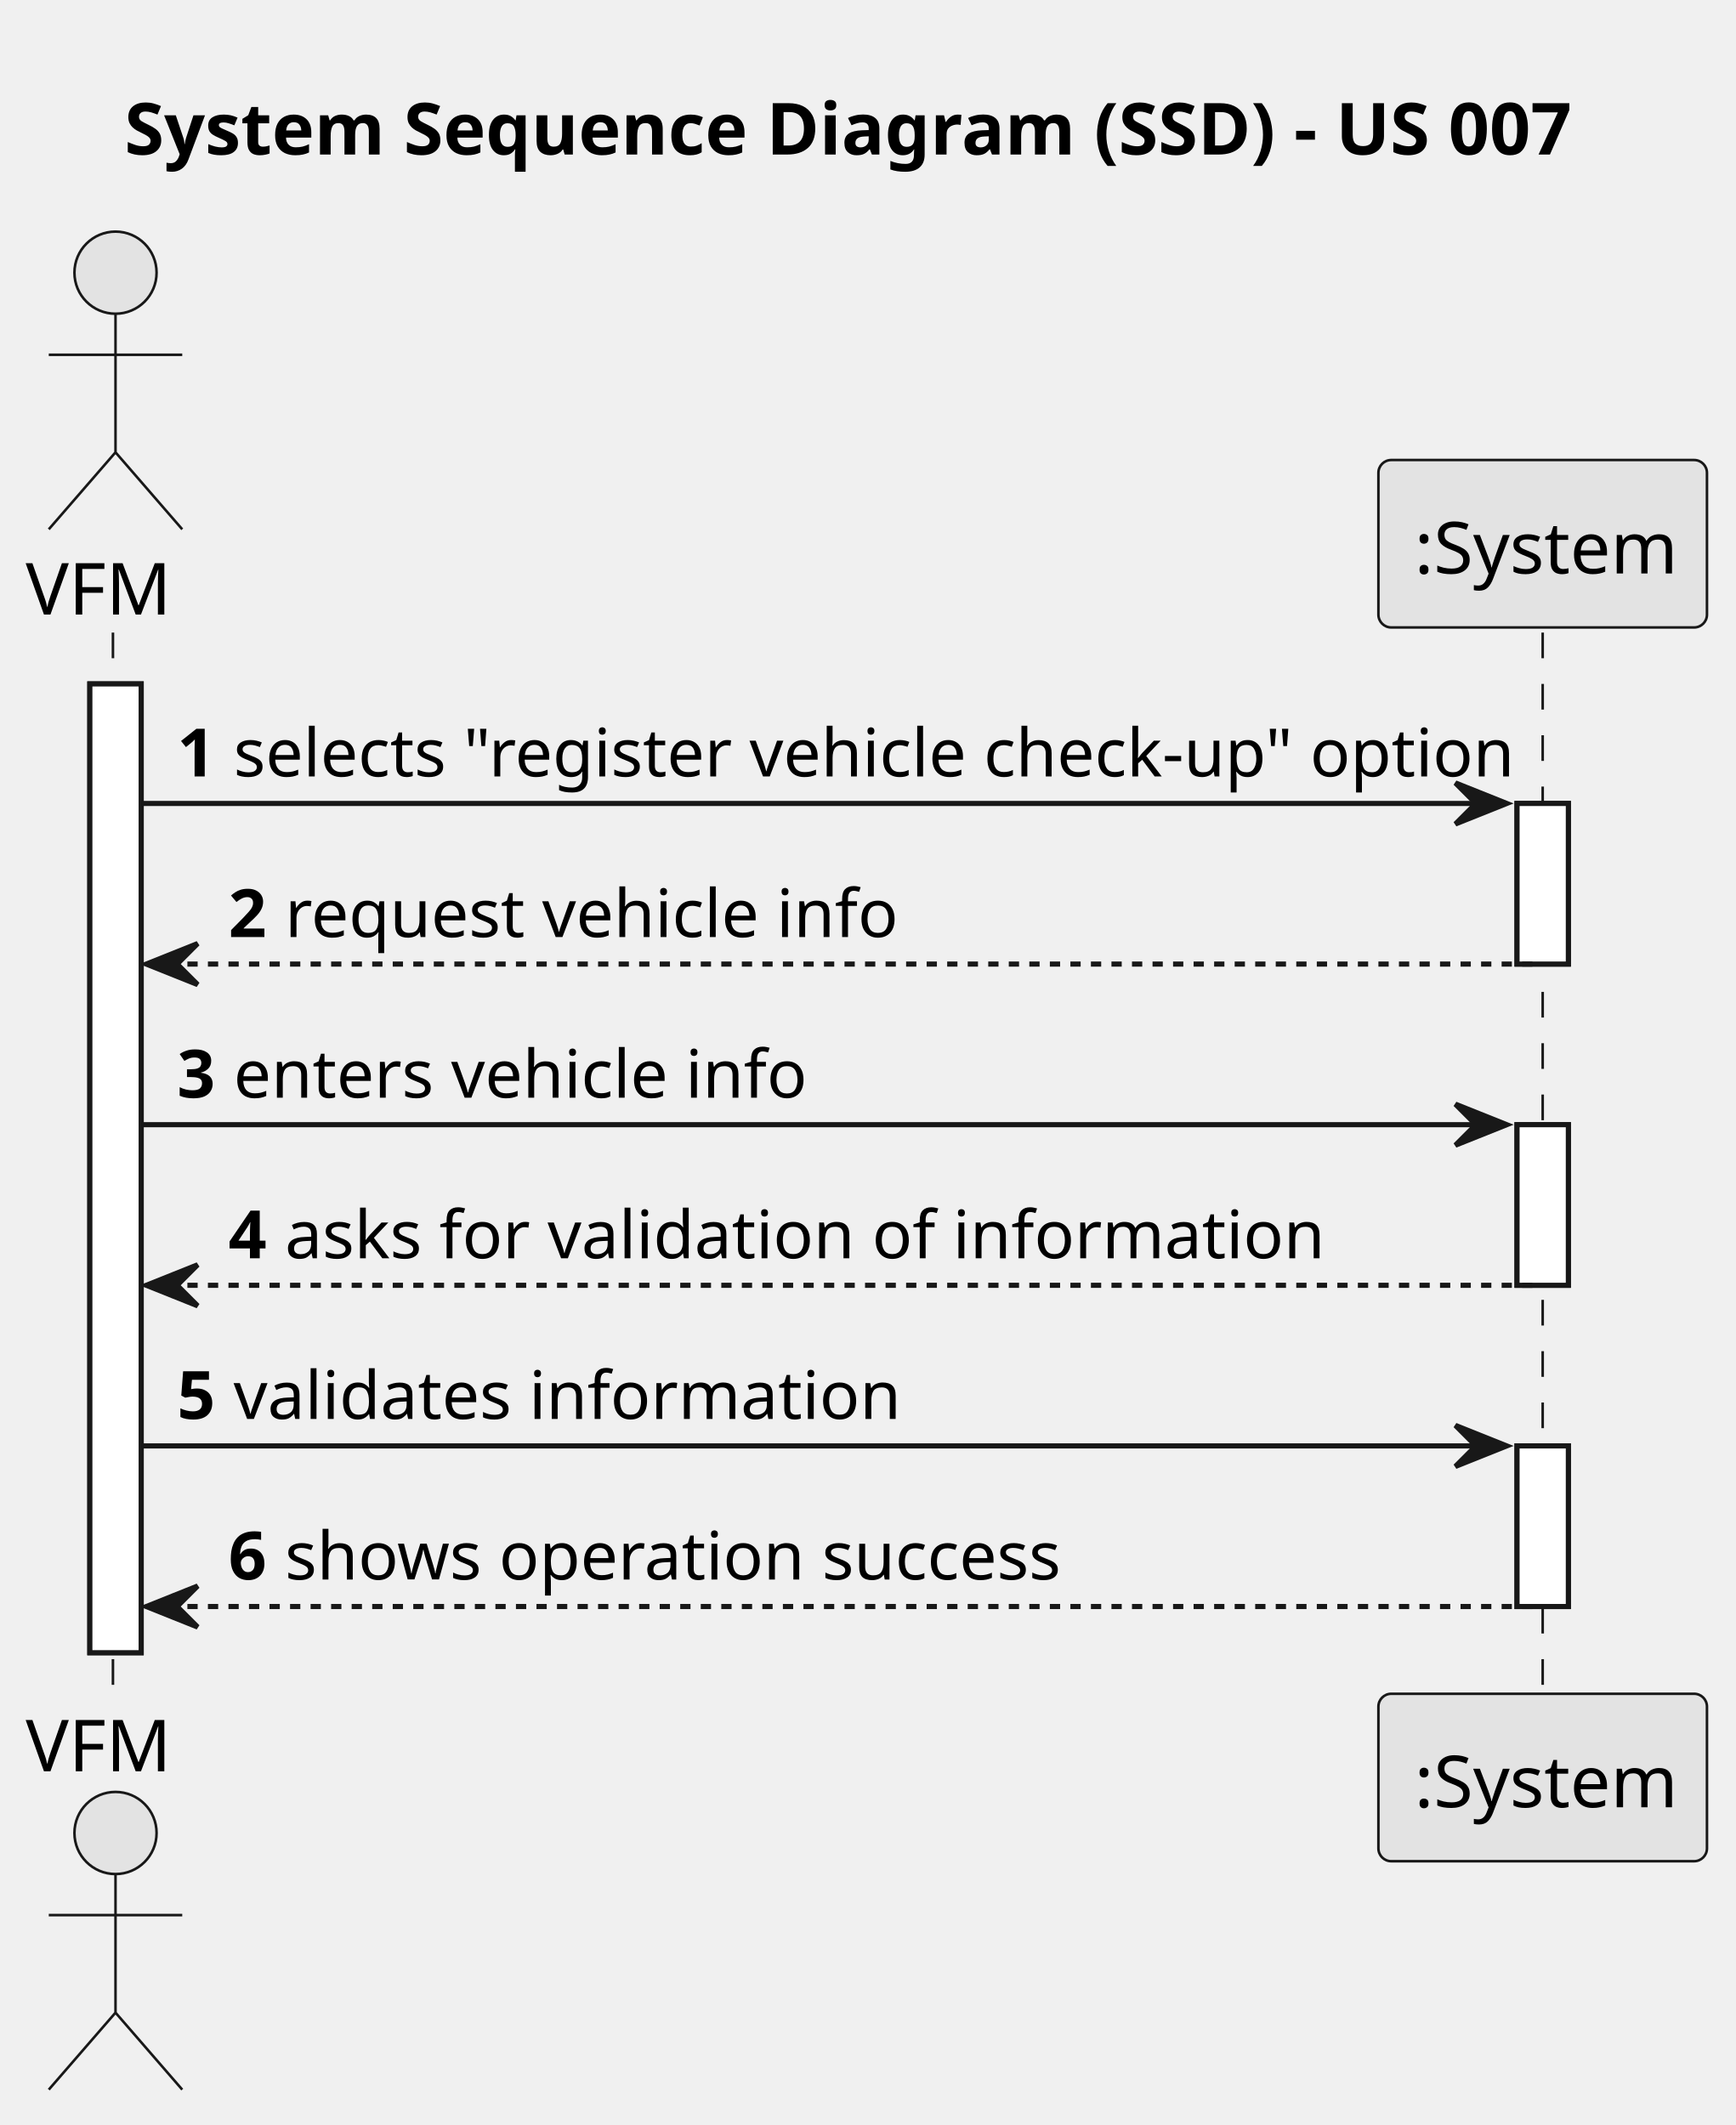
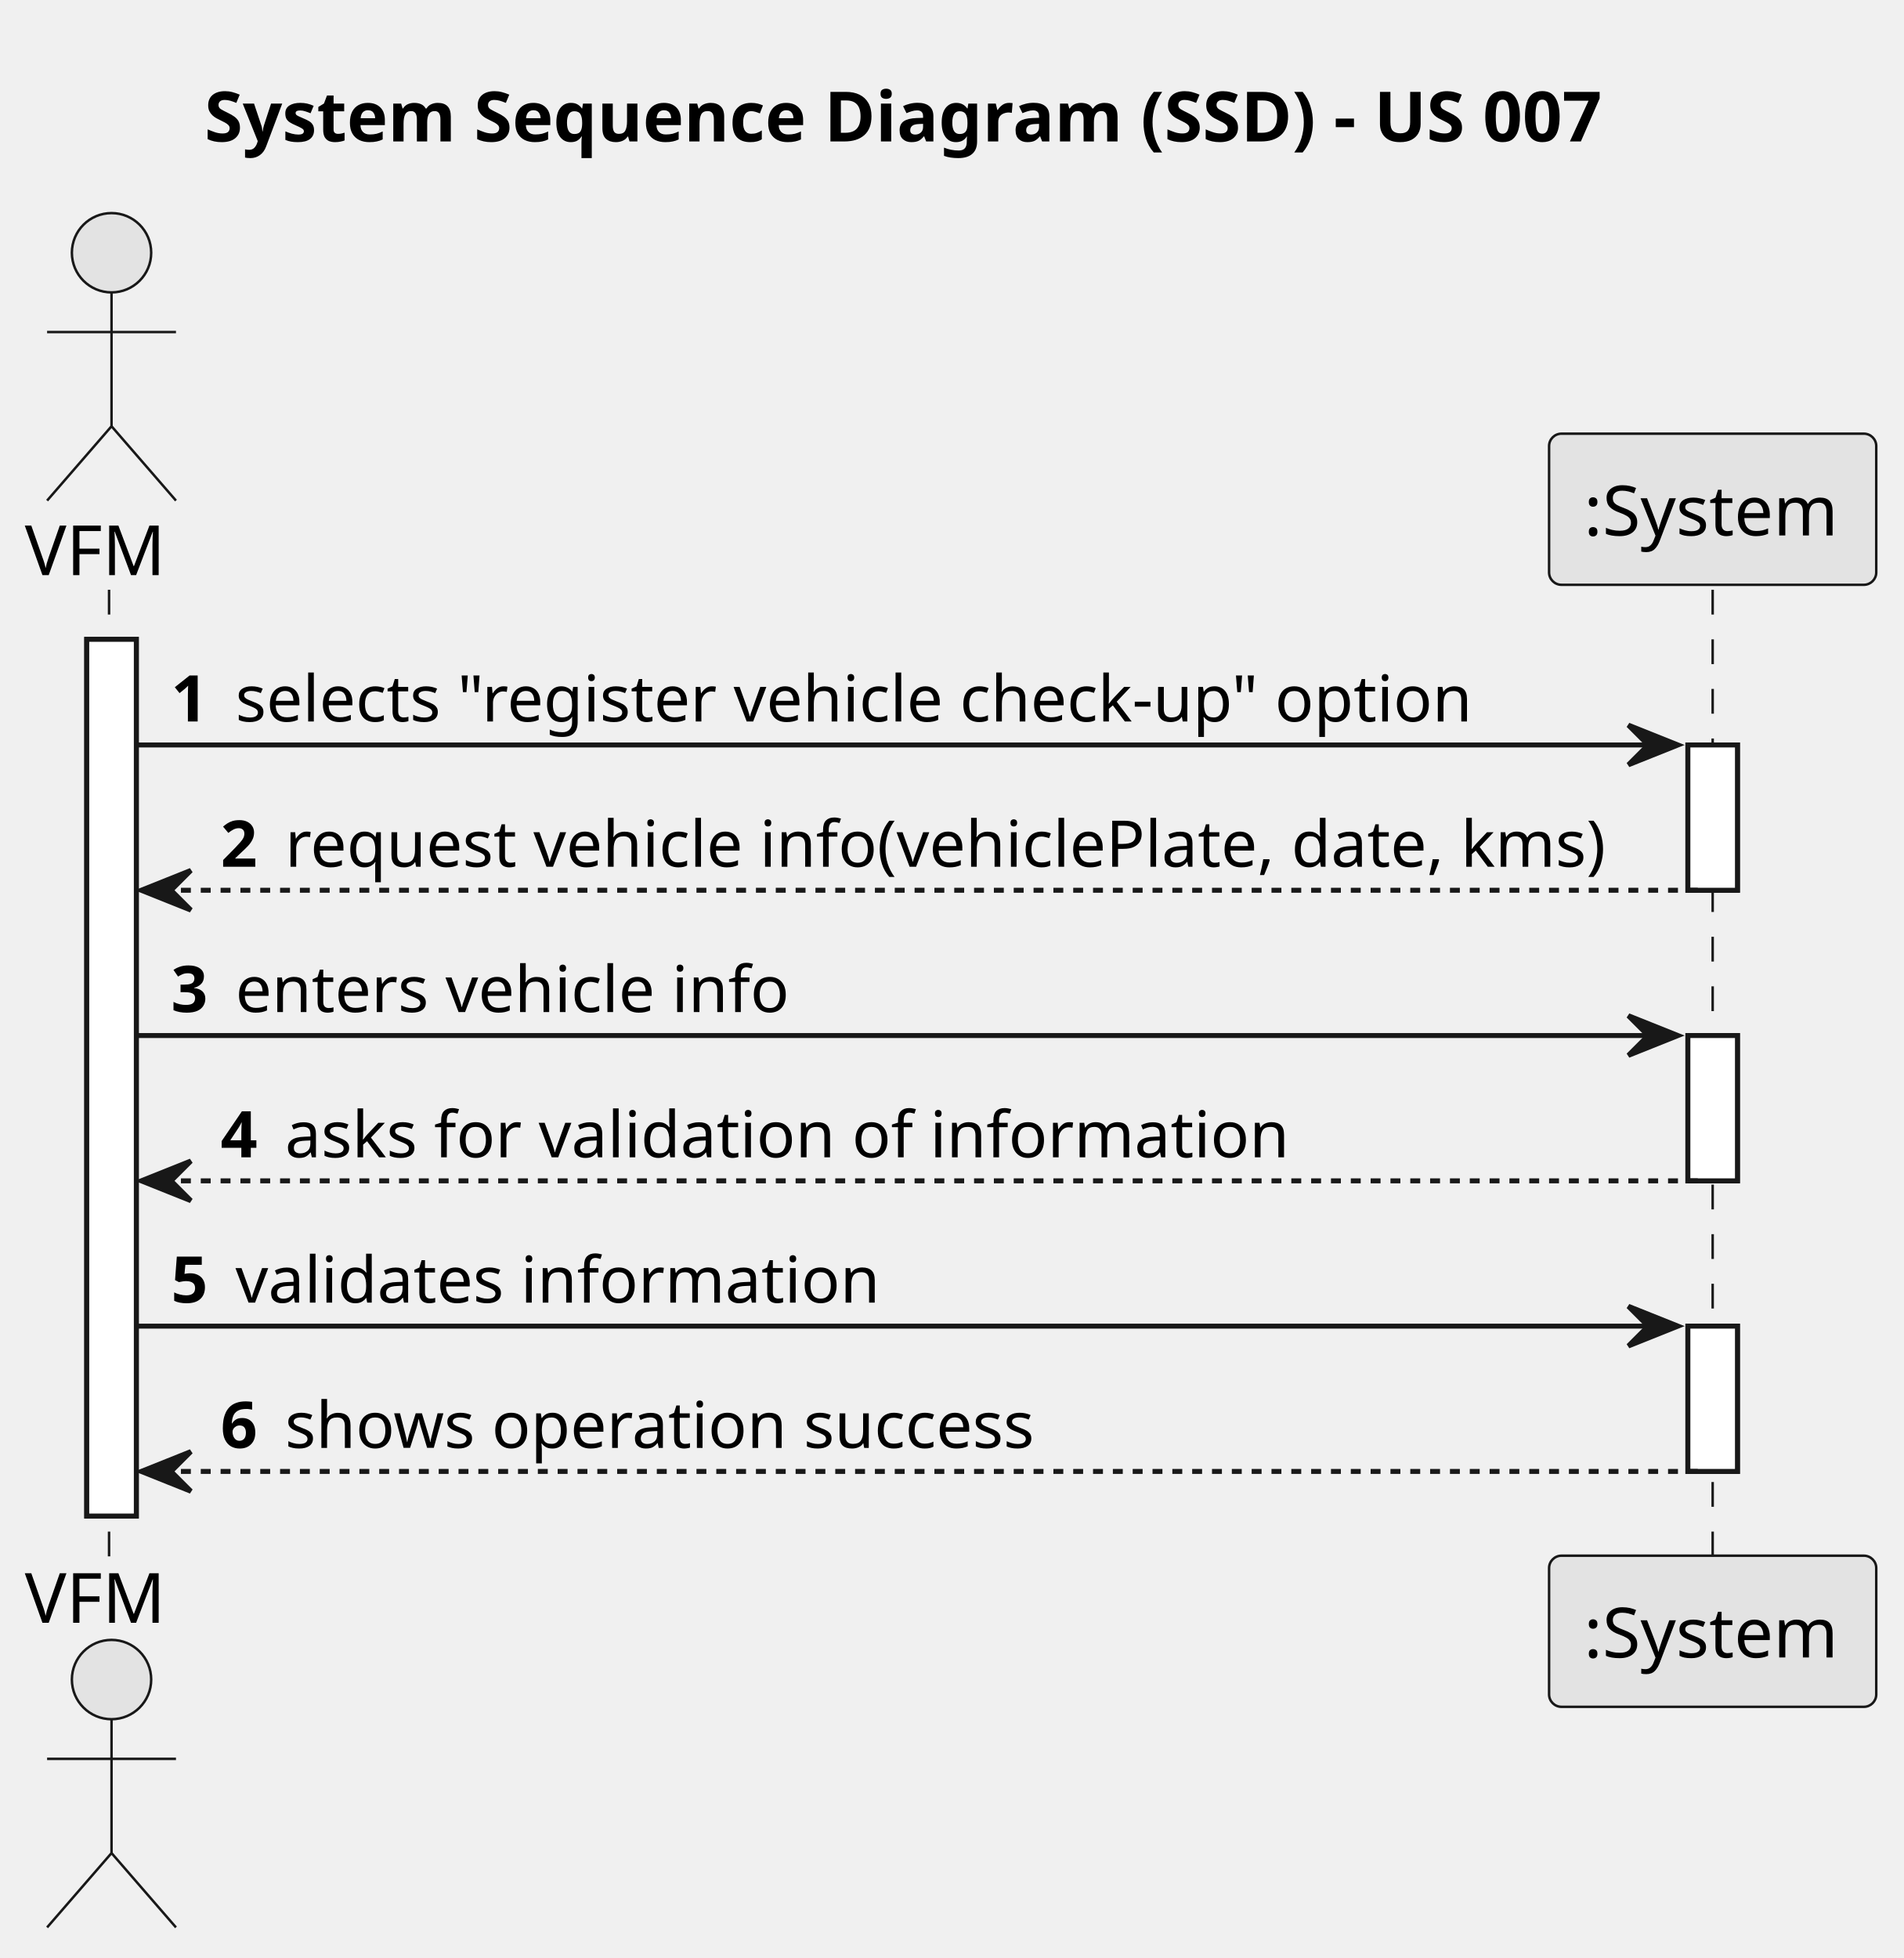
- <svg xmlns="http://www.w3.org/2000/svg" contentStyleType="text/css" height="414px" preserveAspectRatio="none" style="width:338px;height:414px;background:#FFFFFF;" version="1.1" viewBox="0 0 338 414" width="338px" zoomAndPan="magnify">
+ <svg xmlns="http://www.w3.org/2000/svg" contentStyleType="text/css" height="395px" preserveAspectRatio="none" style="width:384px;height:395px;background:#FFFFFF;" version="1.1" viewBox="0 0 384 395" width="384px" zoomAndPan="magnify">
  <defs />
  <g>
-     <text fill="#000000" font-family="sans-serif" font-size="14" font-weight="bold" lengthAdjust="spacing" textLength="288" x="24.25" y="30.107">System Sequence Diagram (SSD) - US 007</text>
-     <rect fill="#FFFFFF" height="188.746" style="stroke:#181818;stroke-width:1.0;" width="10" x="17.5" y="133.242" />
-     <rect fill="#FFFFFF" height="31.291" style="stroke:#181818;stroke-width:1.0;" width="10" x="295.5" y="156.533" />
-     <rect fill="#FFFFFF" height="31.291" style="stroke:#181818;stroke-width:1.0;" width="10" x="295.5" y="219.115" />
-     <rect fill="#FFFFFF" height="31.291" style="stroke:#181818;stroke-width:1.0;" width="10" x="295.5" y="281.697" />
-     <line style="stroke:#181818;stroke-width:0.5;stroke-dasharray:5.0,5.0;" x1="22" x2="22" y1="123.242" y2="330.988" />
-     <line style="stroke:#181818;stroke-width:0.5;stroke-dasharray:5.0,5.0;" x1="300.5" x2="300.5" y1="123.242" y2="330.988" />
-     <text fill="#000000" font-family="sans-serif" font-size="14" lengthAdjust="spacing" textLength="29" x="5" y="119.728">VFM</text>
-     <ellipse cx="22.5" cy="53.121" fill="#E3E3E3" rx="8" ry="8" style="stroke:#181818;stroke-width:0.5;" />
-     <path d="M22.5,61.121 L22.5,88.121 M9.5,69.121 L35.5,69.121 M22.5,88.121 L9.5,103.121 M22.5,88.121 L35.5,103.121 " fill="none" style="stroke:#181818;stroke-width:0.5;" />
-     <text fill="#000000" font-family="sans-serif" font-size="14" lengthAdjust="spacing" textLength="29" x="5" y="345.096">VFM</text>
-     <ellipse cx="22.5" cy="357.109" fill="#E3E3E3" rx="8" ry="8" style="stroke:#181818;stroke-width:0.5;" />
-     <path d="M22.5,365.109 L22.5,392.109 M9.5,373.109 L35.5,373.109 M22.5,392.109 L9.5,407.109 M22.5,392.109 L35.5,407.109 " fill="none" style="stroke:#181818;stroke-width:0.5;" />
-     <rect fill="#E3E3E3" height="32.621" rx="2.5" ry="2.5" style="stroke:#181818;stroke-width:0.5;" width="64" x="268.5" y="89.621" />
-     <text fill="#000000" font-family="sans-serif" font-size="14" lengthAdjust="spacing" textLength="50" x="275.5" y="111.728">:System</text>
-     <rect fill="#E3E3E3" height="32.621" rx="2.5" ry="2.5" style="stroke:#181818;stroke-width:0.5;" width="64" x="268.5" y="329.988" />
-     <text fill="#000000" font-family="sans-serif" font-size="14" lengthAdjust="spacing" textLength="50" x="275.5" y="352.096">:System</text>
-     <rect fill="#FFFFFF" height="188.746" style="stroke:#181818;stroke-width:1.0;" width="10" x="17.5" y="133.242" />
-     <rect fill="#FFFFFF" height="31.291" style="stroke:#181818;stroke-width:1.0;" width="10" x="295.5" y="156.533" />
-     <rect fill="#FFFFFF" height="31.291" style="stroke:#181818;stroke-width:1.0;" width="10" x="295.5" y="219.115" />
-     <rect fill="#FFFFFF" height="31.291" style="stroke:#181818;stroke-width:1.0;" width="10" x="295.5" y="281.697" />
-     <polygon fill="#181818" points="283.5,152.533,293.5,156.533,283.5,160.533,287.5,156.533" style="stroke:#181818;stroke-width:1.0;" />
-     <line style="stroke:#181818;stroke-width:1.0;" x1="27.5" x2="289.5" y1="156.533" y2="156.533" />
-     <text fill="#000000" font-family="sans-serif" font-size="13" font-weight="bold" lengthAdjust="spacing" textLength="7" x="34.5" y="151.27">1</text>
-     <text fill="#000000" font-family="sans-serif" font-size="13" lengthAdjust="spacing" textLength="238" x="45.5" y="151.27">selects "register vehicle check-up" option</text>
-     <polygon fill="#181818" points="38.5,183.824,28.5,187.824,38.5,191.824,34.5,187.824" style="stroke:#181818;stroke-width:1.0;" />
-     <line style="stroke:#181818;stroke-width:1.0;stroke-dasharray:2.0,2.0;" x1="32.5" x2="299.5" y1="187.824" y2="187.824" />
-     <text fill="#000000" font-family="sans-serif" font-size="13" font-weight="bold" lengthAdjust="spacing" textLength="7" x="44.5" y="182.561">2</text>
-     <text fill="#000000" font-family="sans-serif" font-size="13" lengthAdjust="spacing" textLength="110" x="55.5" y="182.561">request vehicle info</text>
-     <polygon fill="#181818" points="283.5,215.115,293.5,219.115,283.5,223.115,287.5,219.115" style="stroke:#181818;stroke-width:1.0;" />
-     <line style="stroke:#181818;stroke-width:1.0;" x1="27.5" x2="289.5" y1="219.115" y2="219.115" />
-     <text fill="#000000" font-family="sans-serif" font-size="13" font-weight="bold" lengthAdjust="spacing" textLength="7" x="34.5" y="213.852">3</text>
-     <text fill="#000000" font-family="sans-serif" font-size="13" lengthAdjust="spacing" textLength="103" x="45.5" y="213.852">enters vehicle info</text>
-     <polygon fill="#181818" points="38.5,246.406,28.5,250.406,38.5,254.406,34.5,250.406" style="stroke:#181818;stroke-width:1.0;" />
-     <line style="stroke:#181818;stroke-width:1.0;stroke-dasharray:2.0,2.0;" x1="32.5" x2="299.5" y1="250.406" y2="250.406" />
-     <text fill="#000000" font-family="sans-serif" font-size="13" font-weight="bold" lengthAdjust="spacing" textLength="7" x="44.5" y="245.144">4</text>
-     <text fill="#000000" font-family="sans-serif" font-size="13" lengthAdjust="spacing" textLength="184" x="55.5" y="245.144">asks for validation of information</text>
-     <polygon fill="#181818" points="283.5,277.697,293.5,281.697,283.5,285.697,287.5,281.697" style="stroke:#181818;stroke-width:1.0;" />
-     <line style="stroke:#181818;stroke-width:1.0;" x1="27.5" x2="289.5" y1="281.697" y2="281.697" />
-     <text fill="#000000" font-family="sans-serif" font-size="13" font-weight="bold" lengthAdjust="spacing" textLength="7" x="34.5" y="276.435">5</text>
-     <text fill="#000000" font-family="sans-serif" font-size="13" lengthAdjust="spacing" textLength="117" x="45.5" y="276.435">validates information</text>
-     <polygon fill="#181818" points="38.5,308.988,28.5,312.988,38.5,316.988,34.5,312.988" style="stroke:#181818;stroke-width:1.0;" />
-     <line style="stroke:#181818;stroke-width:1.0;stroke-dasharray:2.0,2.0;" x1="32.5" x2="299.5" y1="312.988" y2="312.988" />
-     <text fill="#000000" font-family="sans-serif" font-size="13" font-weight="bold" lengthAdjust="spacing" textLength="7" x="44.5" y="307.726">6</text>
-     <text fill="#000000" font-family="sans-serif" font-size="13" lengthAdjust="spacing" textLength="147" x="55.5" y="307.726">shows operation success</text>
+     <text fill="#000000" font-family="sans-serif" font-size="14" font-weight="bold" lengthAdjust="spacing" textLength="300" x="41.25" y="28.535">System Sequence Diagram (SSD) - US 007</text>
+     <rect fill="#FFFFFF" height="176.863" style="stroke:#181818;stroke-width:1.0;" width="10" x="17.5" y="128.977" />
+     <rect fill="#FFFFFF" height="29.311" style="stroke:#181818;stroke-width:1.0;" width="10" x="340.5" y="150.287" />
+     <rect fill="#FFFFFF" height="29.311" style="stroke:#181818;stroke-width:1.0;" width="10" x="340.5" y="208.908" />
+     <rect fill="#FFFFFF" height="29.311" style="stroke:#181818;stroke-width:1.0;" width="10" x="340.5" y="267.529" />
+     <line style="stroke:#181818;stroke-width:0.5;stroke-dasharray:5.0,5.0;" x1="22" x2="22" y1="118.977" y2="314.84" />
+     <line style="stroke:#181818;stroke-width:0.5;stroke-dasharray:5.0,5.0;" x1="345.5" x2="345.5" y1="118.977" y2="314.84" />
+     <text fill="#000000" font-family="sans-serif" font-size="14" lengthAdjust="spacing" textLength="29" x="5" y="116.023">VFM</text>
+     <ellipse cx="22.5" cy="50.988" fill="#E3E3E3" rx="8" ry="8" style="stroke:#181818;stroke-width:0.5;" />
+     <path d="M22.5,58.988 L22.5,85.988 M9.5,66.988 L35.5,66.988 M22.5,85.988 L9.5,100.988 M22.5,85.988 L35.5,100.988 " fill="none" style="stroke:#181818;stroke-width:0.5;" />
+     <text fill="#000000" font-family="sans-serif" font-size="14" lengthAdjust="spacing" textLength="29" x="5" y="327.375">VFM</text>
+     <ellipse cx="22.5" cy="338.828" fill="#E3E3E3" rx="8" ry="8" style="stroke:#181818;stroke-width:0.5;" />
+     <path d="M22.5,346.828 L22.5,373.828 M9.5,354.828 L35.5,354.828 M22.5,373.828 L9.5,388.828 M22.5,373.828 L35.5,388.828 " fill="none" style="stroke:#181818;stroke-width:0.5;" />
+     <rect fill="#E3E3E3" height="30.488" rx="2.5" ry="2.5" style="stroke:#181818;stroke-width:0.5;" width="66" x="312.5" y="87.488" />
+     <text fill="#000000" font-family="sans-serif" font-size="14" lengthAdjust="spacing" textLength="52" x="319.5" y="108.023">:System</text>
+     <rect fill="#E3E3E3" height="30.488" rx="2.5" ry="2.5" style="stroke:#181818;stroke-width:0.5;" width="66" x="312.5" y="313.84" />
+     <text fill="#000000" font-family="sans-serif" font-size="14" lengthAdjust="spacing" textLength="52" x="319.5" y="334.375">:System</text>
+     <rect fill="#FFFFFF" height="176.863" style="stroke:#181818;stroke-width:1.0;" width="10" x="17.5" y="128.977" />
+     <rect fill="#FFFFFF" height="29.311" style="stroke:#181818;stroke-width:1.0;" width="10" x="340.5" y="150.287" />
+     <rect fill="#FFFFFF" height="29.311" style="stroke:#181818;stroke-width:1.0;" width="10" x="340.5" y="208.908" />
+     <rect fill="#FFFFFF" height="29.311" style="stroke:#181818;stroke-width:1.0;" width="10" x="340.5" y="267.529" />
+     <polygon fill="#181818" points="328.5,146.287,338.5,150.287,328.5,154.287,332.5,150.287" style="stroke:#181818;stroke-width:1.0;" />
+     <line style="stroke:#181818;stroke-width:1.0;" x1="27.5" x2="334.5" y1="150.287" y2="150.287" />
+     <text fill="#000000" font-family="sans-serif" font-size="13" font-weight="bold" lengthAdjust="spacing" textLength="9" x="34.5" y="145.545">1</text>
+     <text fill="#000000" font-family="sans-serif" font-size="13" lengthAdjust="spacing" textLength="264" x="47.5" y="145.545">selects "register vehicle check-up" option</text>
+     <polygon fill="#181818" points="38.5,175.598,28.5,179.598,38.5,183.598,34.5,179.598" style="stroke:#181818;stroke-width:1.0;" />
+     <line style="stroke:#181818;stroke-width:1.0;stroke-dasharray:2.0,2.0;" x1="32.5" x2="344.5" y1="179.598" y2="179.598" />
+     <text fill="#000000" font-family="sans-serif" font-size="13" font-weight="bold" lengthAdjust="spacing" textLength="9" x="44.5" y="174.856">2</text>
+     <text fill="#000000" font-family="sans-serif" font-size="13" lengthAdjust="spacing" textLength="276" x="57.5" y="174.856">request vehicle info(vehiclePlate, date, kms)</text>
+     <polygon fill="#181818" points="328.5,204.908,338.5,208.908,328.5,212.908,332.5,208.908" style="stroke:#181818;stroke-width:1.0;" />
+     <line style="stroke:#181818;stroke-width:1.0;" x1="27.5" x2="334.5" y1="208.908" y2="208.908" />
+     <text fill="#000000" font-family="sans-serif" font-size="13" font-weight="bold" lengthAdjust="spacing" textLength="9" x="34.5" y="204.166">3</text>
+     <text fill="#000000" font-family="sans-serif" font-size="13" lengthAdjust="spacing" textLength="116" x="47.5" y="204.166">enters vehicle info</text>
+     <polygon fill="#181818" points="38.5,234.219,28.5,238.219,38.5,242.219,34.5,238.219" style="stroke:#181818;stroke-width:1.0;" />
+     <line style="stroke:#181818;stroke-width:1.0;stroke-dasharray:2.0,2.0;" x1="32.5" x2="344.5" y1="238.219" y2="238.219" />
+     <text fill="#000000" font-family="sans-serif" font-size="13" font-weight="bold" lengthAdjust="spacing" textLength="9" x="44.5" y="233.477">4</text>
+     <text fill="#000000" font-family="sans-serif" font-size="13" lengthAdjust="spacing" textLength="212" x="57.5" y="233.477">asks for validation of information</text>
+     <polygon fill="#181818" points="328.5,263.529,338.5,267.529,328.5,271.529,332.5,267.529" style="stroke:#181818;stroke-width:1.0;" />
+     <line style="stroke:#181818;stroke-width:1.0;" x1="27.5" x2="334.5" y1="267.529" y2="267.529" />
+     <text fill="#000000" font-family="sans-serif" font-size="13" font-weight="bold" lengthAdjust="spacing" textLength="9" x="34.5" y="262.787">5</text>
+     <text fill="#000000" font-family="sans-serif" font-size="13" lengthAdjust="spacing" textLength="134" x="47.5" y="262.787">validates information</text>
+     <polygon fill="#181818" points="38.5,292.84,28.5,296.84,38.5,300.84,34.5,296.84" style="stroke:#181818;stroke-width:1.0;" />
+     <line style="stroke:#181818;stroke-width:1.0;stroke-dasharray:2.0,2.0;" x1="32.5" x2="344.5" y1="296.84" y2="296.84" />
+     <text fill="#000000" font-family="sans-serif" font-size="13" font-weight="bold" lengthAdjust="spacing" textLength="9" x="44.5" y="292.098">6</text>
+     <text fill="#000000" font-family="sans-serif" font-size="13" lengthAdjust="spacing" textLength="158" x="57.5" y="292.098">shows operation success</text>
  </g>
</svg>
